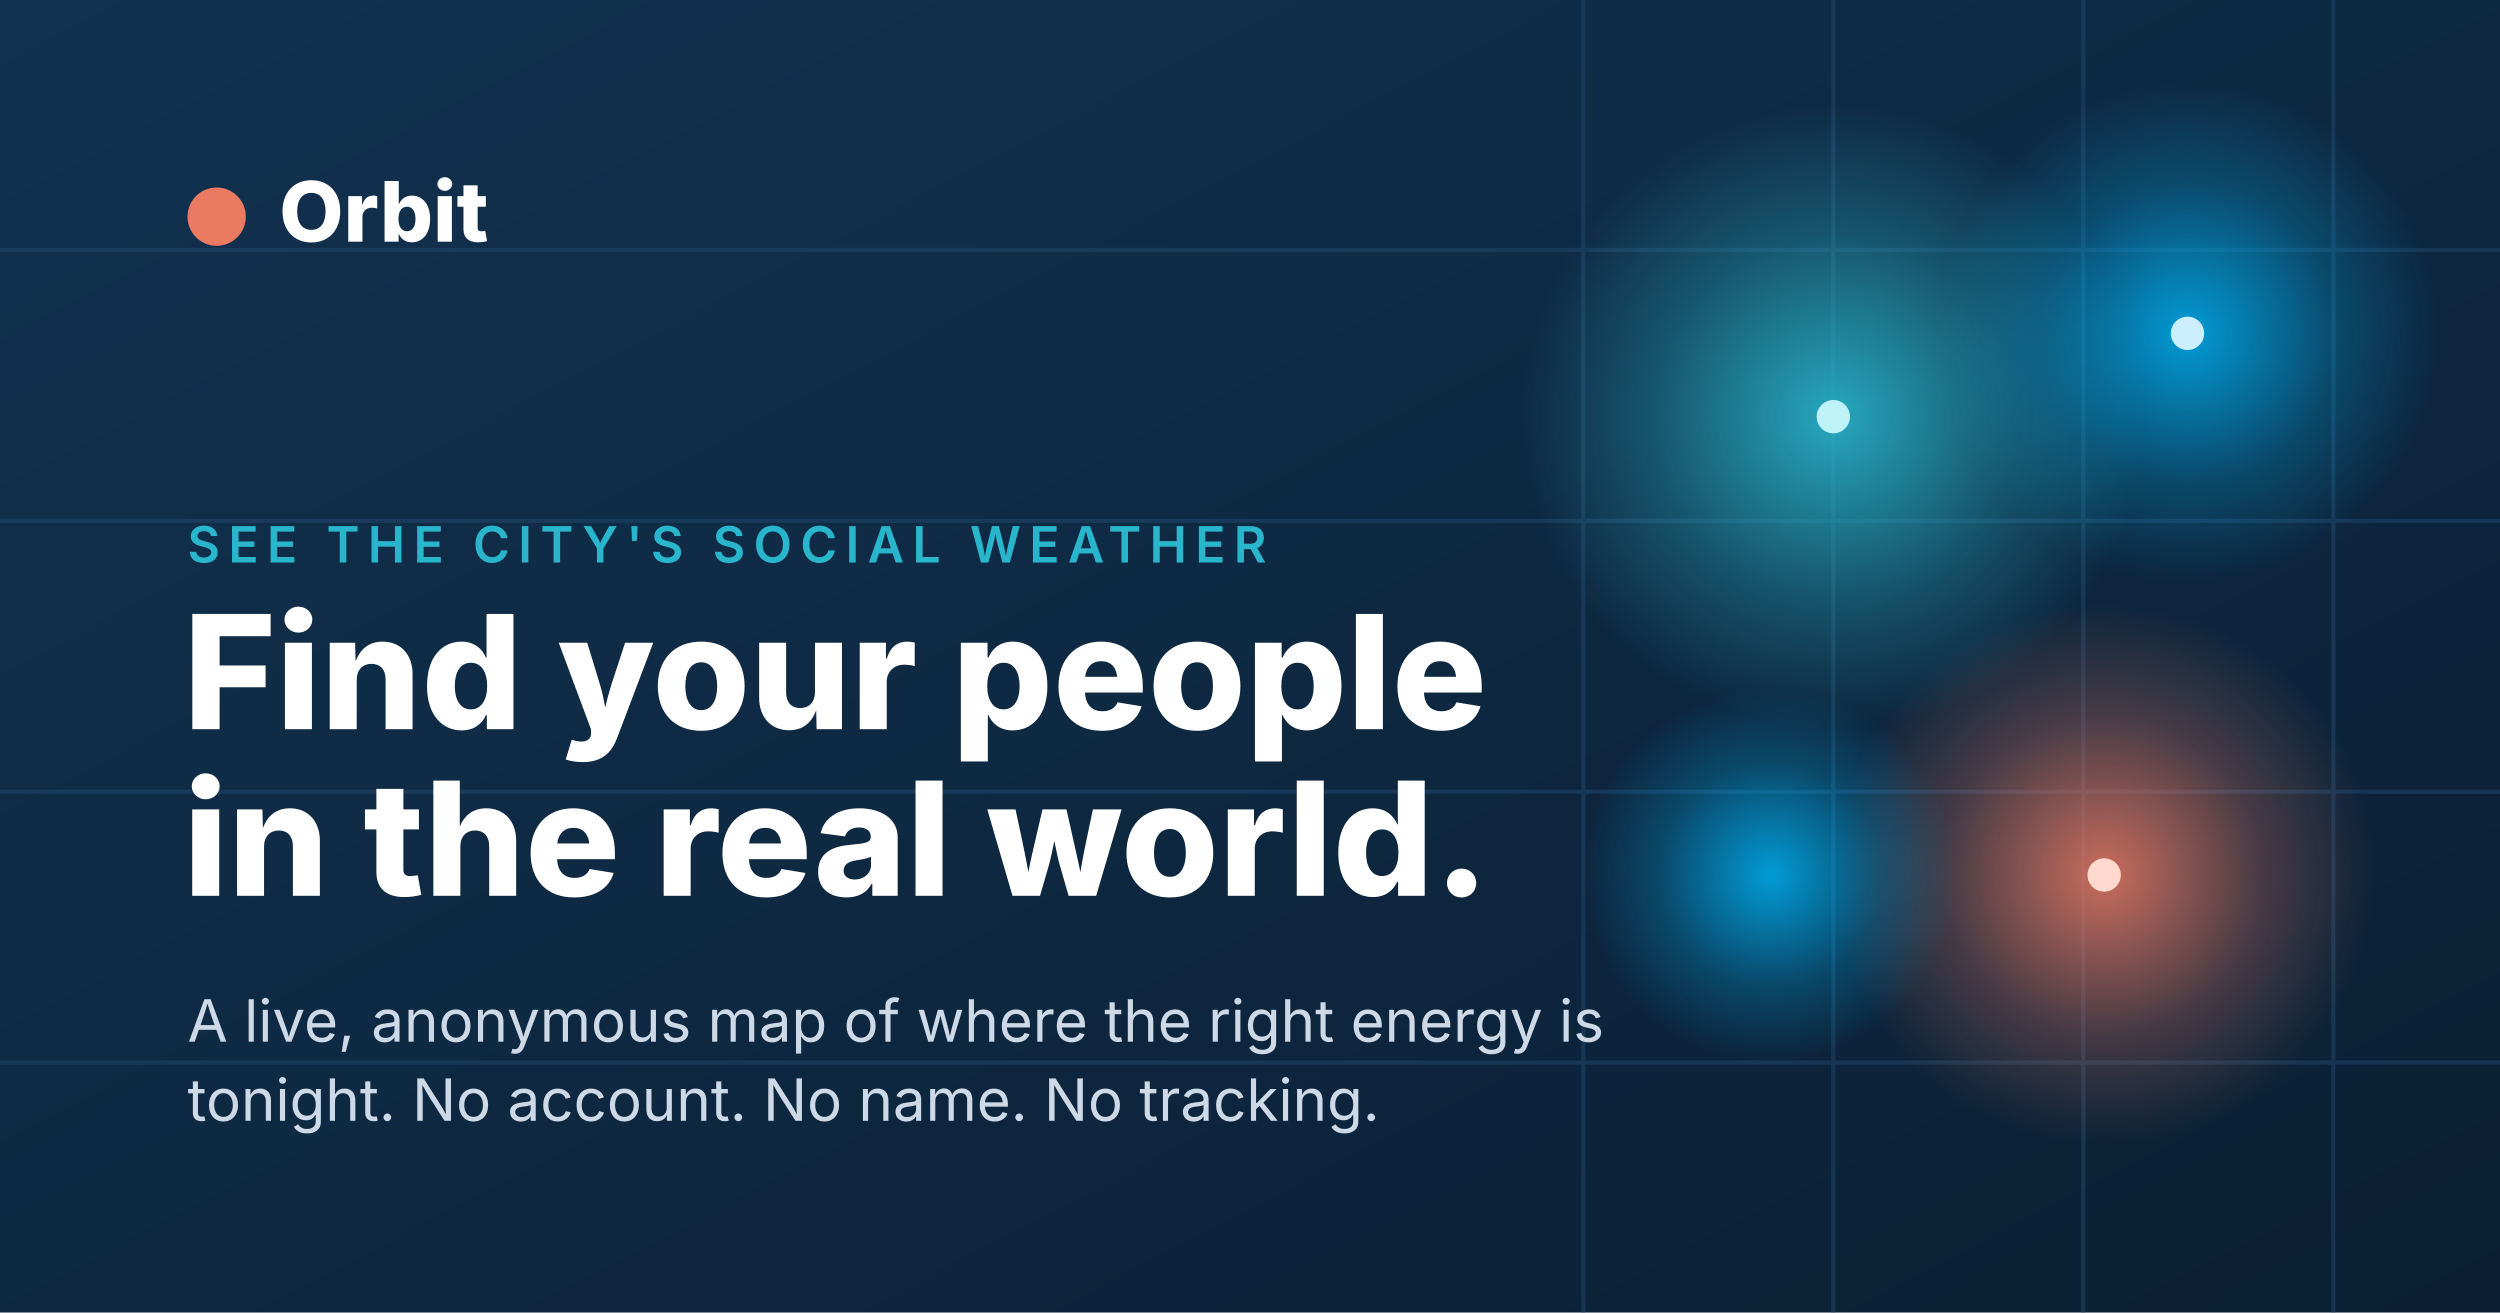
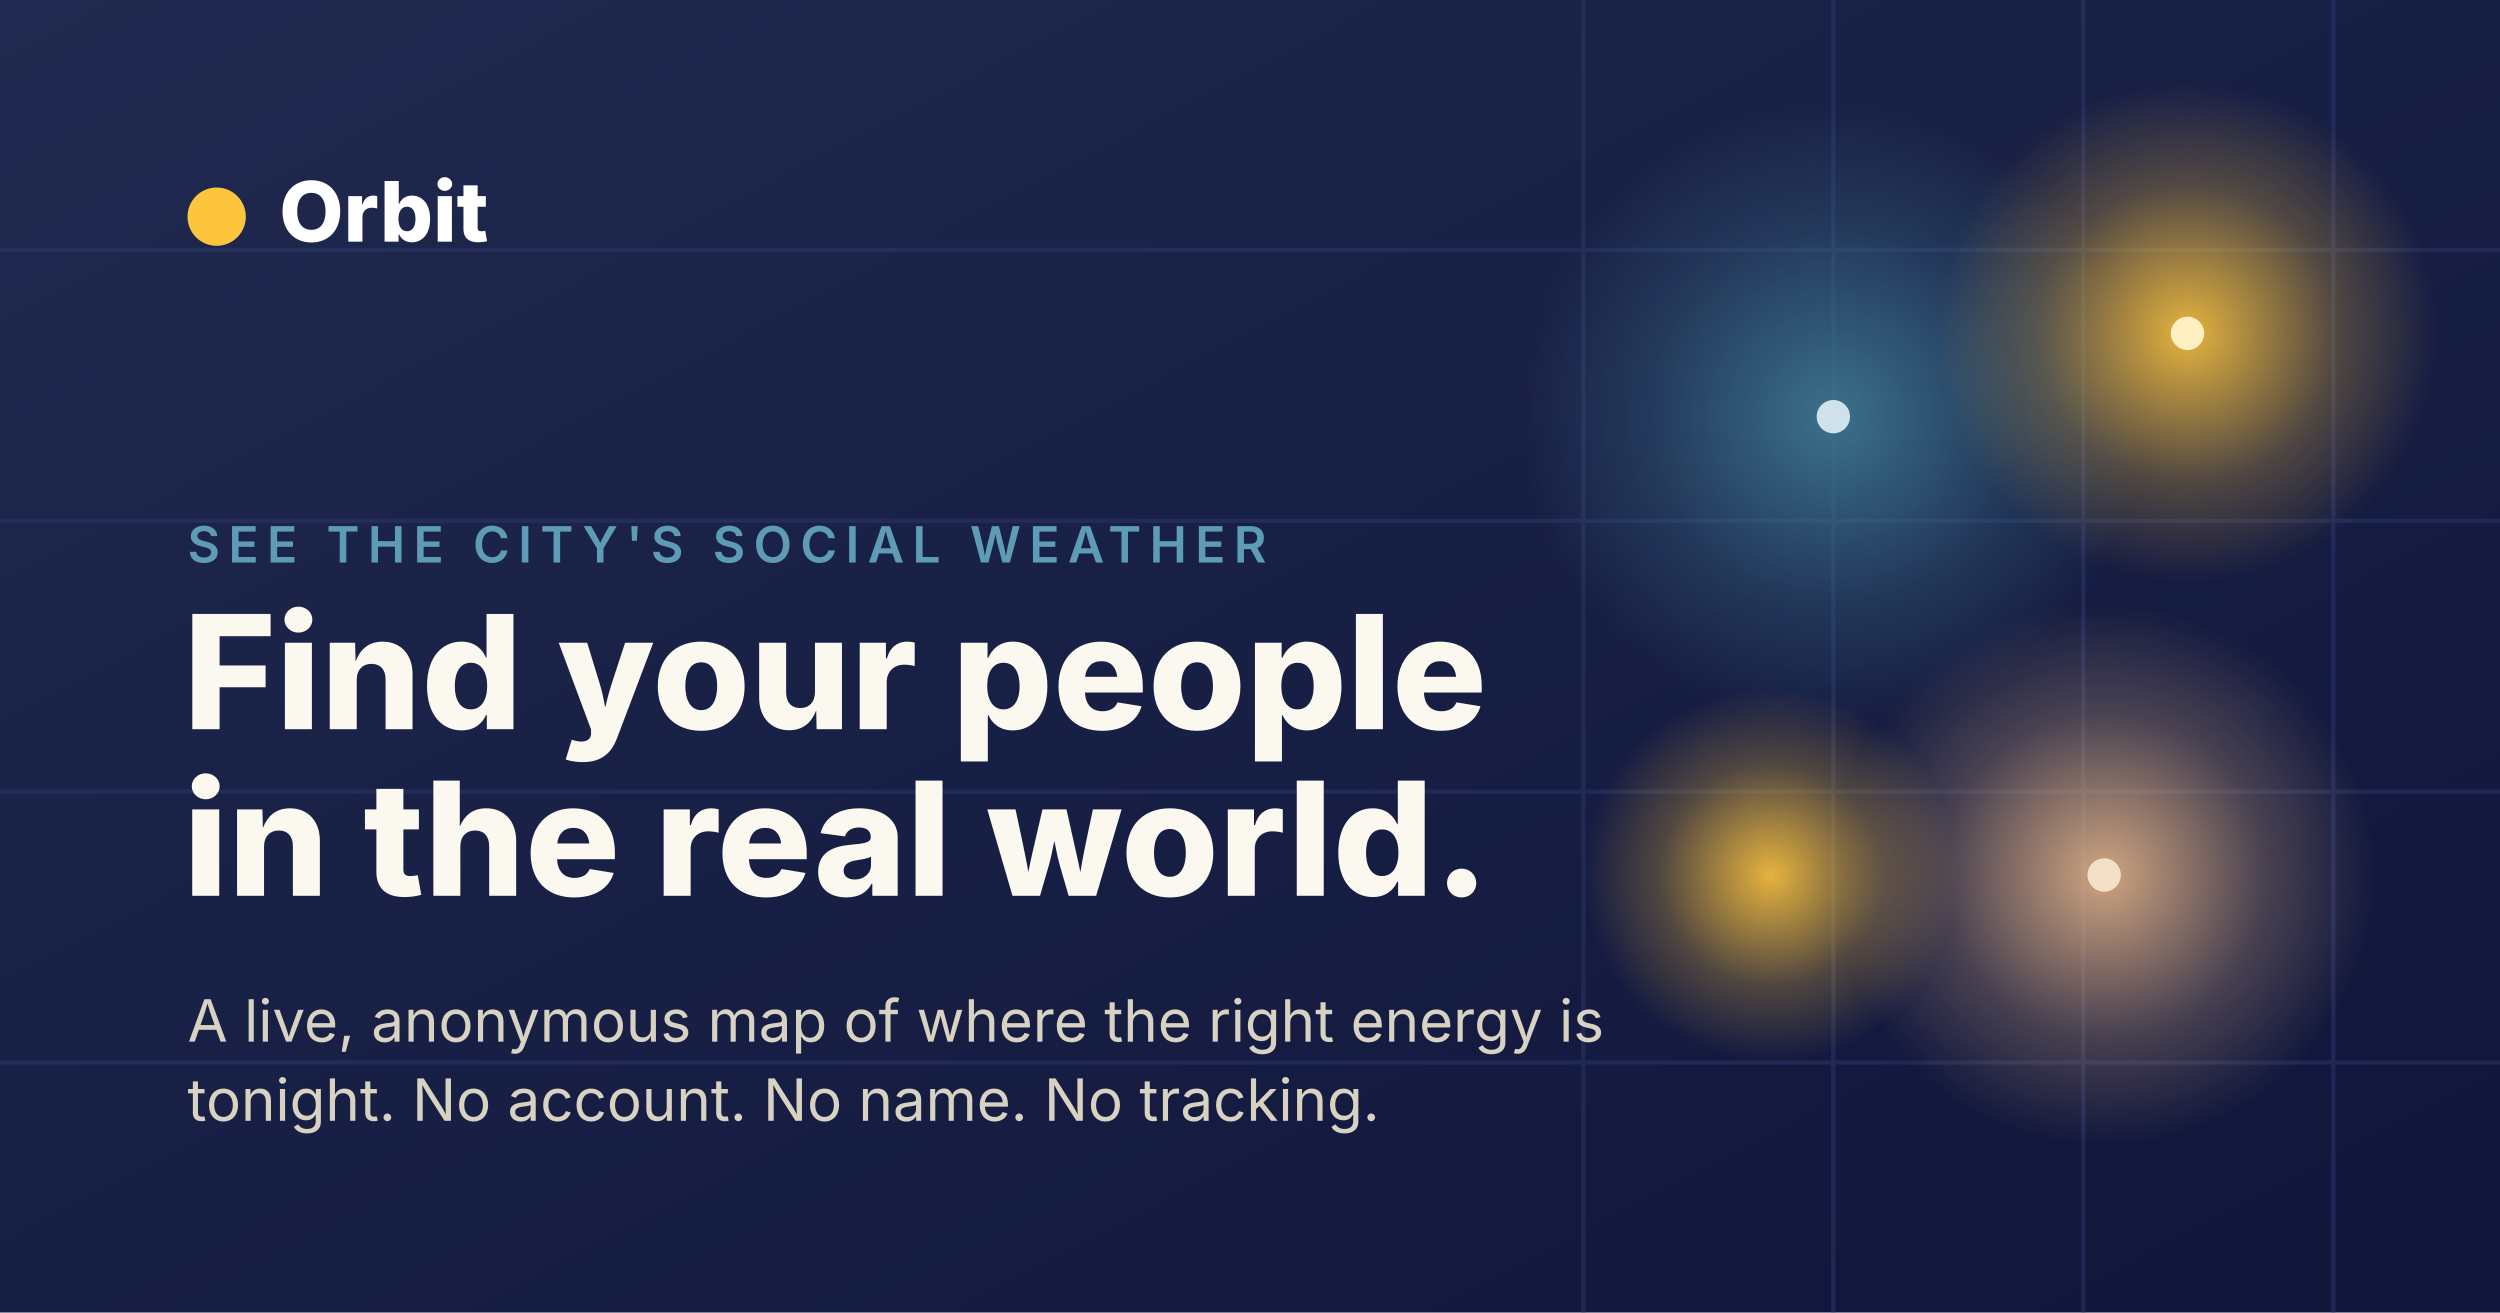
<svg xmlns="http://www.w3.org/2000/svg" viewBox="0 0 1200 630" width="1200" height="630">
  <defs>
    <linearGradient id="bg" x1="0" y1="0" x2="1" y2="1">
-       <stop offset="0%" stop-color="#123250" />
-       <stop offset="100%" stop-color="#0a1f33" />
+       <stop offset="0%" stop-color="#20294f" />
+       <stop offset="100%" stop-color="#10153a" />
    </linearGradient>
    <radialGradient id="t" cx="50%" cy="50%" r="50%">
-       <stop offset="0%" stop-color="#29B6CC" stop-opacity="0.9" />
-       <stop offset="60%" stop-color="#29B6CC" stop-opacity="0.3" />
-       <stop offset="100%" stop-color="#29B6CC" stop-opacity="0" />
+       <stop offset="0%" stop-color="#3D7590" stop-opacity="0.95" />
+       <stop offset="60%" stop-color="#3D7590" stop-opacity="0.3" />
+       <stop offset="100%" stop-color="#3D7590" stop-opacity="0" />
    </radialGradient>
    <radialGradient id="b" cx="50%" cy="50%" r="50%">
-       <stop offset="0%" stop-color="#00B0F0" stop-opacity="0.85" />
-       <stop offset="60%" stop-color="#00B0F0" stop-opacity="0.25" />
-       <stop offset="100%" stop-color="#00B0F0" stop-opacity="0" />
+       <stop offset="0%" stop-color="#FDC43E" stop-opacity="0.9" />
+       <stop offset="60%" stop-color="#FDC43E" stop-opacity="0.25" />
+       <stop offset="100%" stop-color="#FDC43E" stop-opacity="0" />
    </radialGradient>
    <radialGradient id="c" cx="50%" cy="50%" r="50%">
-       <stop offset="0%" stop-color="#EB7A63" stop-opacity="0.85" />
-       <stop offset="60%" stop-color="#EB7A63" stop-opacity="0.25" />
-       <stop offset="100%" stop-color="#EB7A63" stop-opacity="0" />
+       <stop offset="0%" stop-color="#E4B486" stop-opacity="0.9" />
+       <stop offset="60%" stop-color="#E4B486" stop-opacity="0.25" />
+       <stop offset="100%" stop-color="#E4B486" stop-opacity="0" />
    </radialGradient>
  </defs>
  <rect width="1200" height="630" fill="url(#bg)" />
-   <g stroke="#21476b" stroke-width="2" opacity="0.5">
+   <g stroke="#2c376b" stroke-width="2" opacity="0.5">
    <path d="M0 120 H1200 M0 250 H1200 M0 380 H1200 M0 510 H1200" />
    <path d="M760 0 V630 M880 0 V630 M1000 0 V630 M1120 0 V630" />
  </g>
  <circle cx="880" cy="200" r="150" fill="url(#t)" />
  <circle cx="1050" cy="160" r="120" fill="url(#b)" />
  <circle cx="1010" cy="420" r="130" fill="url(#c)" />
  <circle cx="850" cy="420" r="90" fill="url(#b)" />
-   <circle cx="880" cy="200" r="8" fill="#bdf2f8" />
-   <circle cx="1050" cy="160" r="8" fill="#cdeeff" />
-   <circle cx="1010" cy="420" r="8" fill="#ffd9cd" />
+   <circle cx="880" cy="200" r="8" fill="#cfe2ec" />
+   <circle cx="1050" cy="160" r="8" fill="#fff0c2" />
+   <circle cx="1010" cy="420" r="8" fill="#f4e0c8" />
  <g transform="translate(90,90)">
-     <circle cx="14" cy="14" r="14" fill="#EB7A63" />
+     <circle cx="14" cy="14" r="14" fill="#FDC43E" />
    <text x="44" y="26" font-family="Inter, Arial, sans-serif" font-size="40" font-weight="800" fill="#ffffff">Orbit</text>
  </g>
-   <text x="90" y="270" font-family="Inter, Arial, sans-serif" font-size="24" font-weight="600" letter-spacing="4" fill="#29B6CC">SEE THE CITY'S SOCIAL WEATHER</text>
-   <text x="88" y="350" font-family="Inter, Arial, sans-serif" font-size="76" font-weight="800" fill="#ffffff">Find your people</text>
-   <text x="88" y="430" font-family="Inter, Arial, sans-serif" font-size="76" font-weight="800" fill="#ffffff">in the real world.</text>
-   <text x="90" y="500" font-family="Inter, Arial, sans-serif" font-size="28" font-weight="400" fill="#cdd9e6">A live, anonymous map of where the right energy is</text>
-   <text x="90" y="538" font-family="Inter, Arial, sans-serif" font-size="28" font-weight="400" fill="#cdd9e6">tonight. No account. No name. No tracking.</text>
+   <text x="90" y="270" font-family="Inter, Arial, sans-serif" font-size="24" font-weight="600" letter-spacing="4" fill="#5E9BB5">SEE THE CITY'S SOCIAL WEATHER</text>
+   <text x="88" y="350" font-family="Inter, Arial, sans-serif" font-size="76" font-weight="800" fill="#FBF8EF">Find your people</text>
+   <text x="88" y="430" font-family="Inter, Arial, sans-serif" font-size="76" font-weight="800" fill="#FBF8EF">in the real world.</text>
+   <text x="90" y="500" font-family="Inter, Arial, sans-serif" font-size="28" font-weight="400" fill="#d8d2c2">A live, anonymous map of where the right energy is</text>
+   <text x="90" y="538" font-family="Inter, Arial, sans-serif" font-size="28" font-weight="400" fill="#d8d2c2">tonight. No account. No name. No tracking.</text>
</svg>
